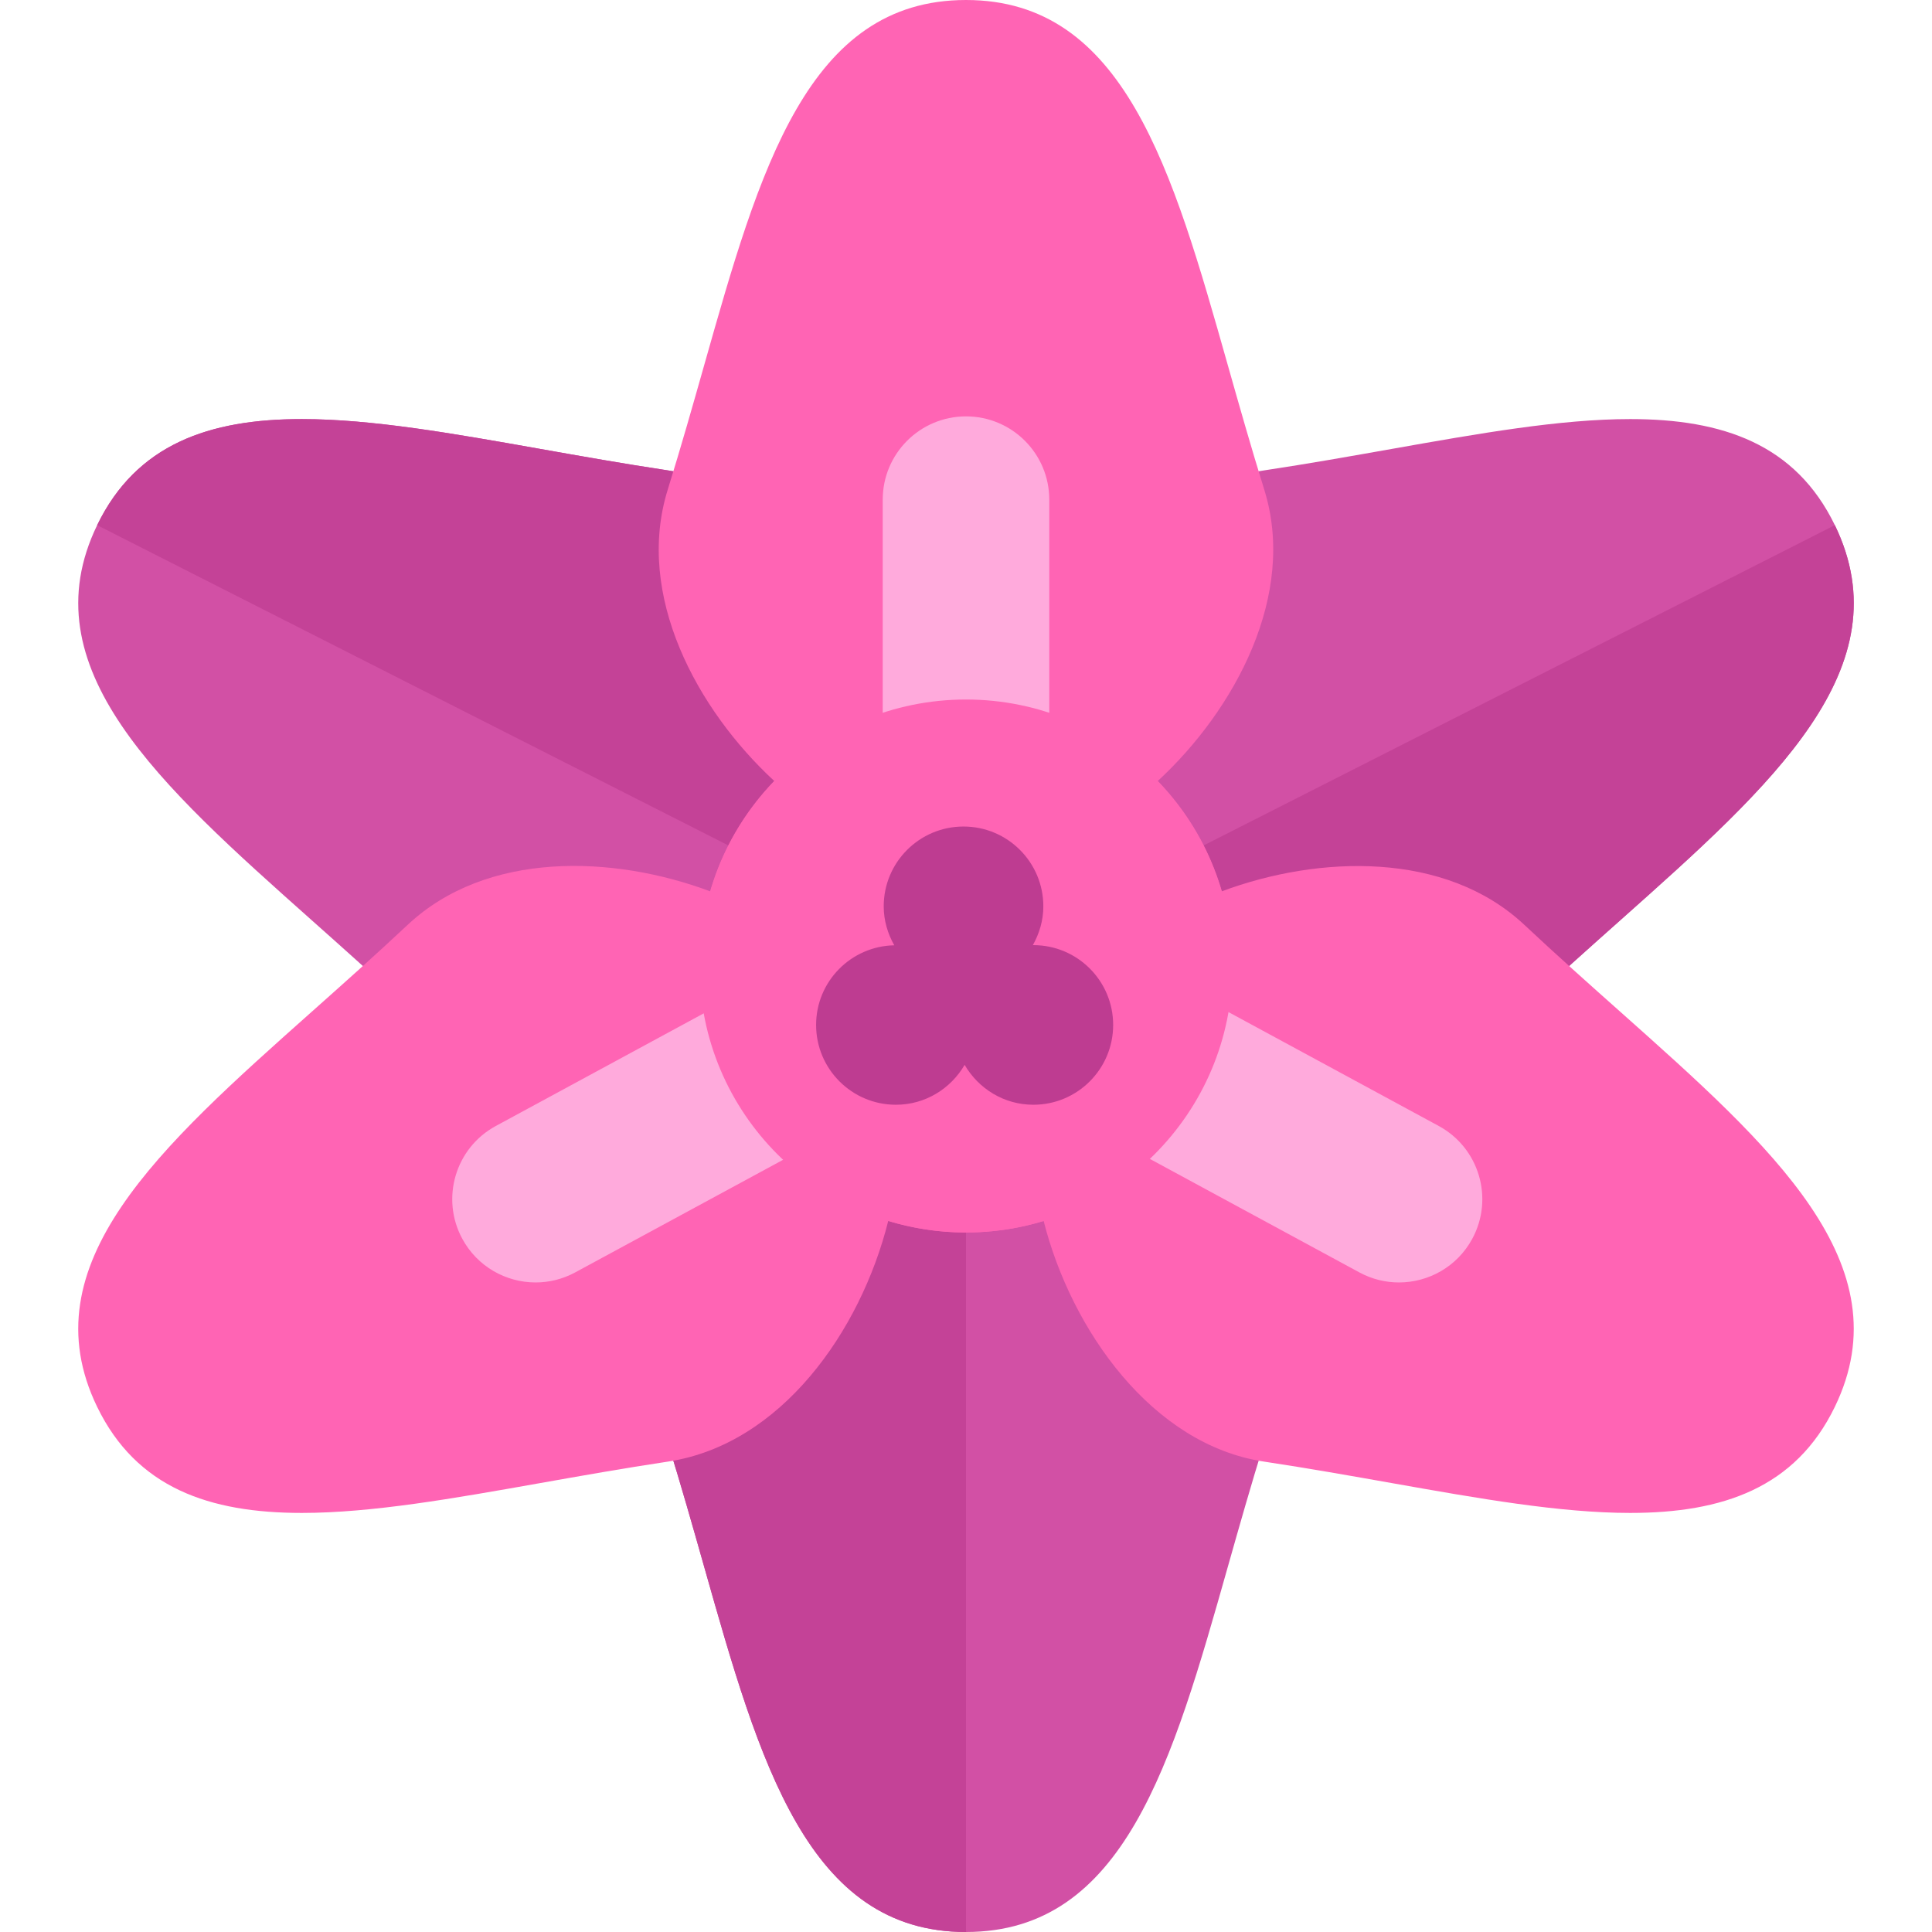
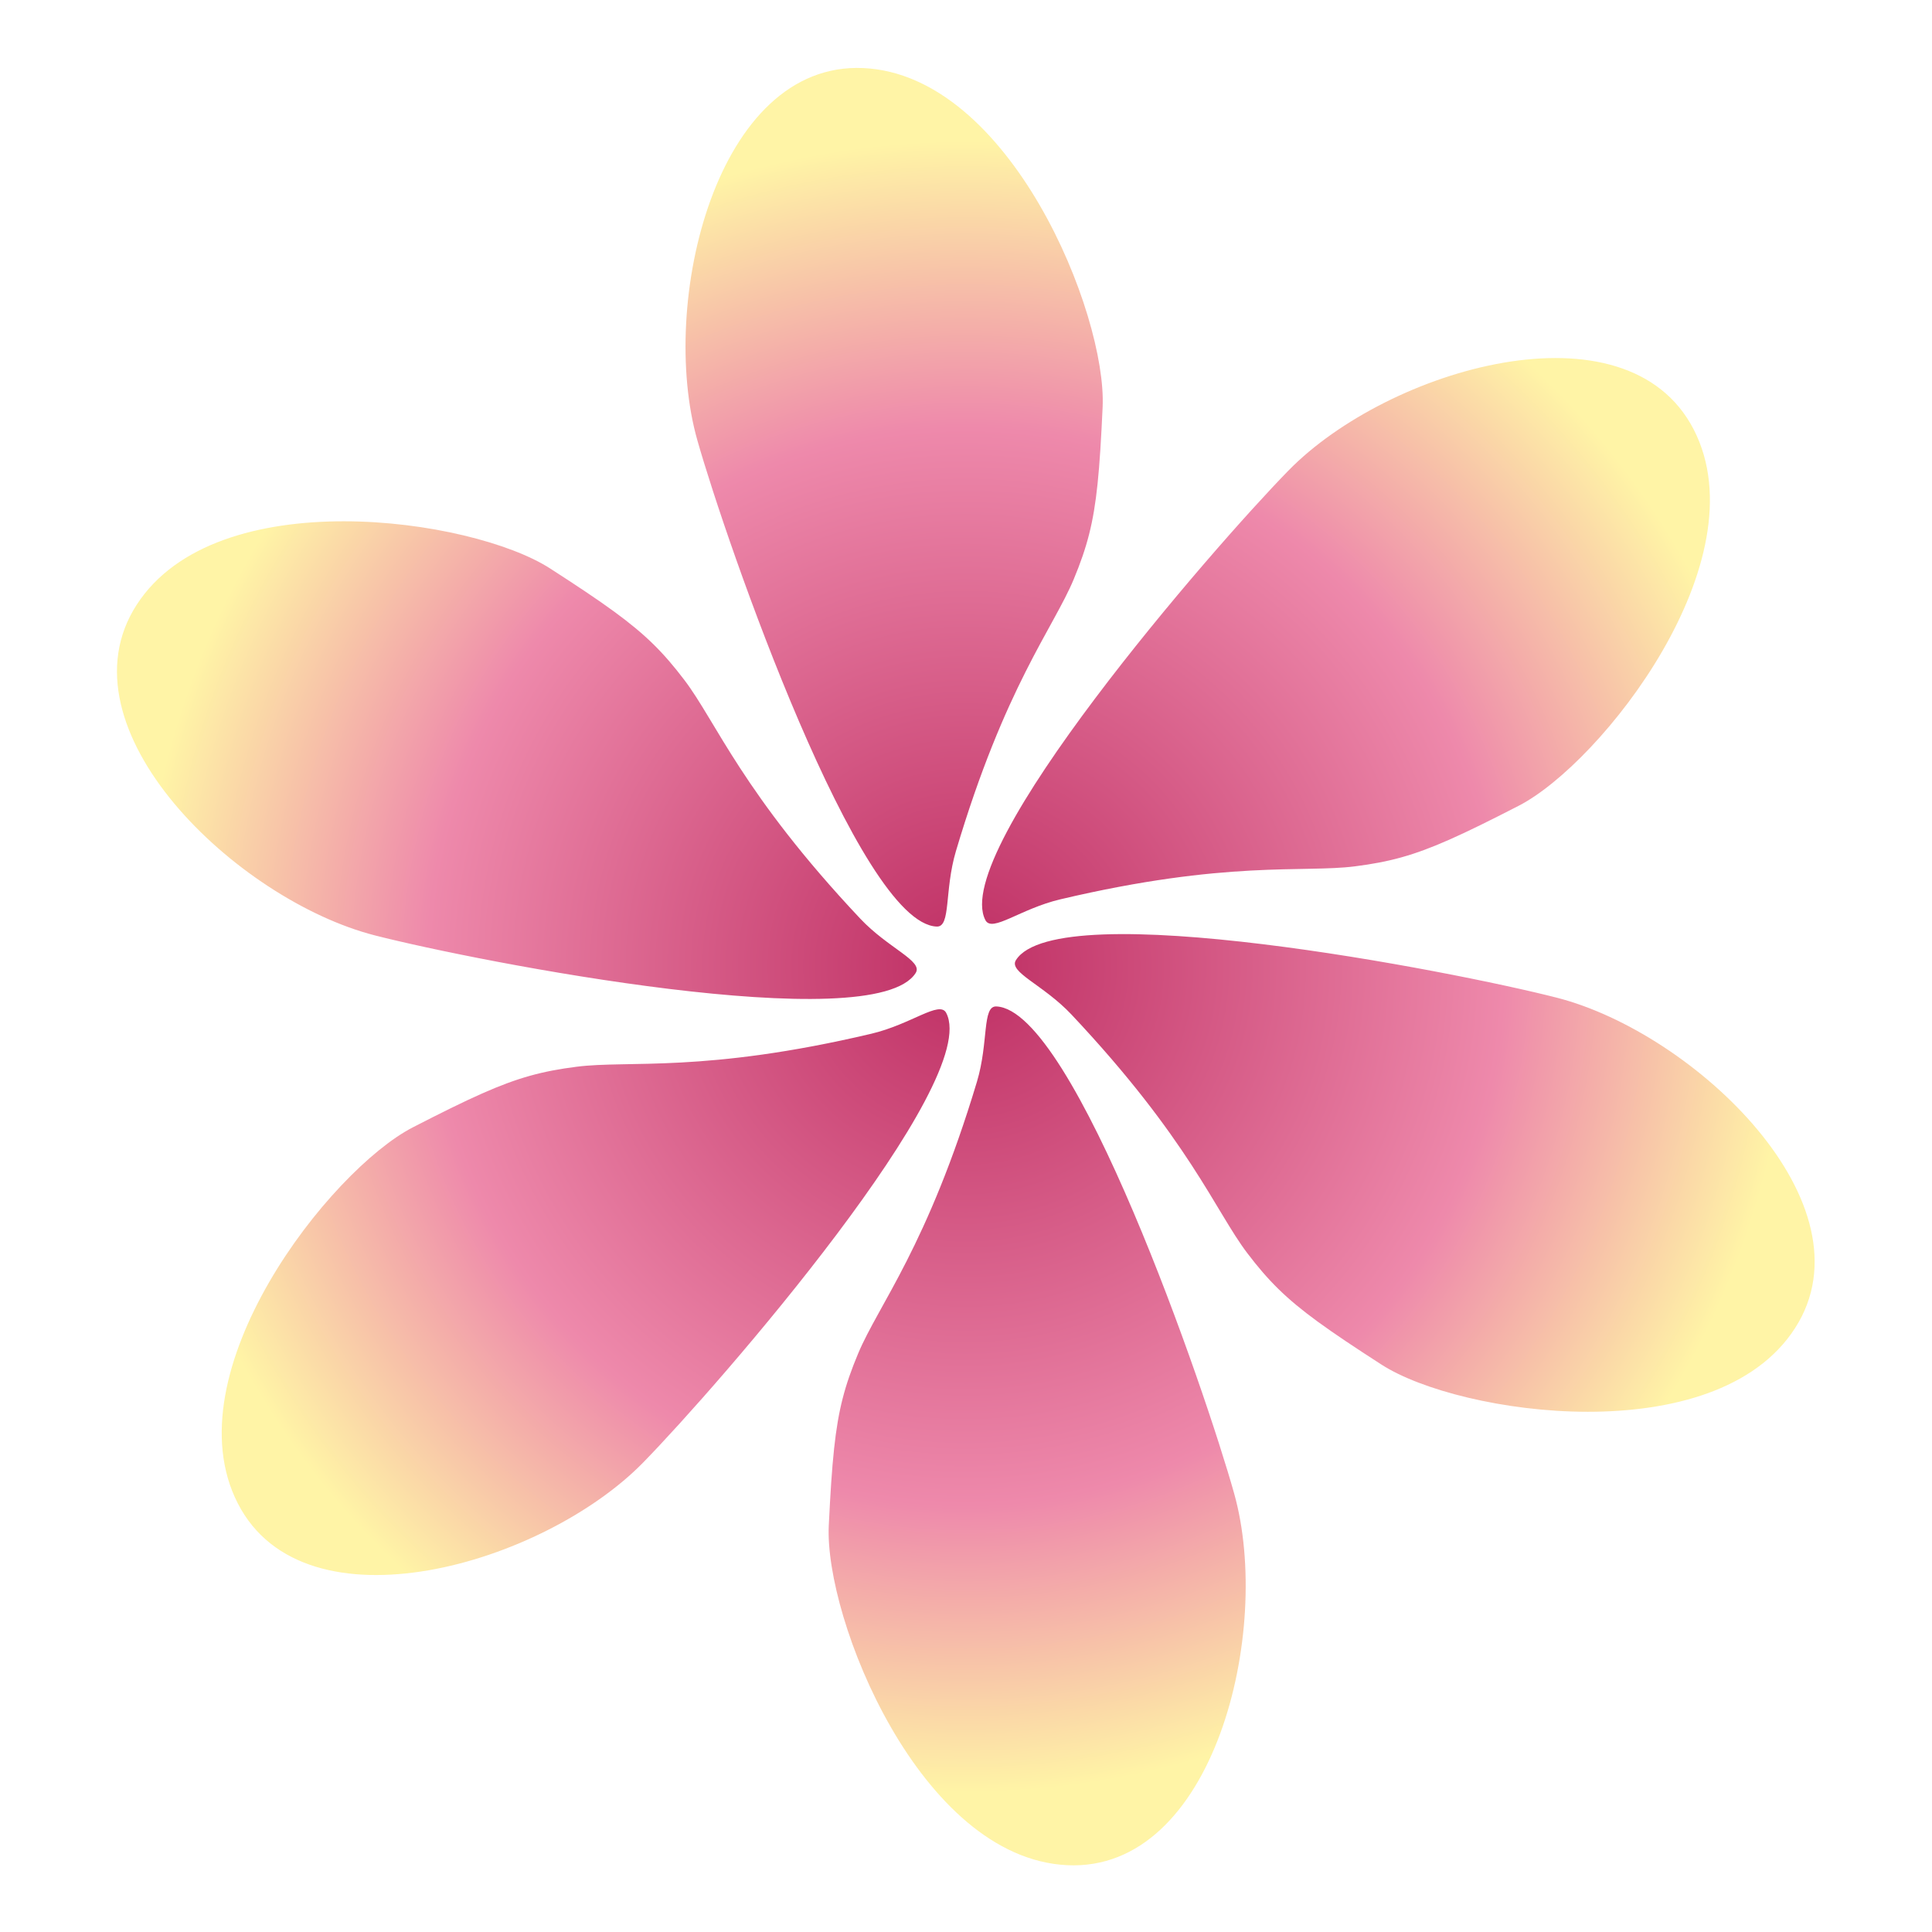
- <svg xmlns="http://www.w3.org/2000/svg" version="1.1" id="Layer_1" x="0px" y="0px" viewBox="0 0 512 512" style="enable-background:new 0 0 512 512;" xml:space="preserve">
-   <path style="fill:#D250A5;" d="M486.254,139.172c-10.414-21.474-29.728-28.113-54.232-28.113c-18.607,0-40.207,3.837-63.155,7.905  c-10.815,1.913-22.151,3.932-33.892,5.698c-29.856,4.512-51.072,34.426-58.423,63.775c-6.507-1.976-13.401-3.059-20.552-3.059  c-7.159,0-14.062,1.084-20.574,3.065c-7.364-29.062-28.868-59.325-58.4-63.78c-11.742-1.768-23.078-3.785-33.892-5.698  c-22.948-4.07-44.547-7.905-63.155-7.905c-24.5,0-43.819,6.638-54.232,28.113c-18.315,37.775,16.509,68.776,56.832,104.672  c8.206,7.302,16.806,14.957,25.47,23.078c20.864,19.56,54.436,18.479,80.195,8.865c3.244,11.122,9.137,21.096,16.969,29.212  c-20.47,18.895-36.936,49.337-28.263,77.208c3.53,11.345,6.668,22.431,9.664,33.004C201.314,467.147,214.017,512,256,512  s54.686-44.853,69.388-96.789c2.996-10.573,6.134-21.66,9.664-33.004c8.689-27.923-7.729-58.263-28.269-77.202  c7.832-8.115,13.727-18.087,16.972-29.207c25.824,9.66,59.273,10.728,80.198-8.876c8.664-8.12,17.263-15.776,25.47-23.078  C469.746,207.948,504.569,176.948,486.254,139.172z" />
-   <g>
-     <path style="fill:#C44297;" d="M216.177,298.311c-1.987,0.009-3.91,0.681-5.465,1.922c-22.874,18.216-43.202,51.638-33.763,81.974   c3.53,11.345,6.668,22.431,9.664,33.004C201.314,467.147,214.017,512,256,512V298.145L216.177,298.311z" />
-     <path style="fill:#C44297;" d="M236.263,202.422c0.922-1.707,1.255-3.663,0.948-5.578c-4.995-31.345-27.789-67.293-60.185-72.181   c-11.742-1.768-23.078-3.785-33.892-5.698c-22.948-4.07-44.547-7.905-63.155-7.905c-24.5,0-43.819,6.638-54.232,28.113   l192.057,97.448L236.263,202.422z" />
-     <path style="fill:#C44297;" d="M310.84,268.294c0.875,1.569,2.216,2.845,3.832,3.638c26.543,12.991,65.806,16.983,89.28-5.009   c8.664-8.12,17.263-15.776,25.47-23.078c40.323-35.896,75.147-66.897,56.832-104.672l-192.817,97.832L310.84,268.294z" />
+ <svg xmlns="http://www.w3.org/2000/svg" width="512px" height="512px" viewBox="0 0 512 512" version="1.1">
+   <defs>
+     <radialGradient cx="50%" cy="50%" fx="50%" fy="50%" r="49.059%" gradientTransform="translate(0.5,0.5),scale(1,0.944505),rotate(-157.7827),translate(-0.5,-0.5)" id="radialGradient-1">
+       <stop stop-color="#BE2E63" offset="0%" />
+       <stop stop-color="#EE89AB" offset="65.181%" />
+       <stop stop-color="#FFF4A6" offset="100%" />
+     </radialGradient>
+   </defs>
+   <g id="Page-1" stroke="none" stroke-width="1" fill="none" fill-rule="evenodd">
+     <path d="M253.326,225.571 C250.211,236.057 252.057,245.691 248.247,245.549 C227.645,244.783 192.615,144.208 184.799,116.652 C174.482,80.277 189.814,16.232 228.792,18.037 C267.77,19.842 293.331,83.221 292.207,107.874 C291.822,116.317 291.429,122.821 290.865,128.239 C289.782,138.639 288.066,145.041 284.555,153.494 C279.217,166.351 266.255,182.033 253.326,225.571 Z M281.007,238.33 C270.36,240.842 262.919,247.233 261.148,243.858 C251.569,225.601 321.414,145.202 341.436,124.719 C367.867,97.681 431.057,79.14 448.871,113.857 C466.685,148.573 424.405,202.262 402.457,213.545 C394.939,217.409 389.102,220.302 384.12,222.506 C374.558,226.737 368.15,228.432 359.071,229.589 C345.261,231.35 325.21,227.901 281.007,238.33 Z M283.953,268.868 C276.454,260.904 267.199,257.655 269.237,254.433 C280.258,237.01 384.808,257.297 412.558,264.396 C449.189,273.766 496.841,319.22 475.683,352.006 C454.525,384.792 386.888,375.021 366.143,361.654 C359.038,357.076 353.614,353.466 349.214,350.255 C340.768,344.089 336.097,339.387 330.555,332.103 C322.126,321.023 315.087,301.934 283.953,268.868 Z M258.896,286.68 C262.044,276.204 260.23,266.564 264.039,266.718 C284.639,267.551 319.345,368.238 327.072,395.819 C337.272,432.227 321.734,496.222 282.762,494.291 C243.789,492.361 218.433,428.901 219.636,404.251 C220.049,395.809 220.462,389.307 221.044,383.891 C222.16,373.494 223.897,367.098 227.434,358.656 C232.814,345.816 245.827,330.176 258.896,286.68 Z M230.893,273.954 C241.539,271.442 248.98,265.051 250.752,268.427 C260.33,286.683 190.486,367.083 170.463,387.566 C144.033,414.603 80.843,433.144 63.029,398.428 C45.214,363.712 87.494,310.022 109.443,298.74 C116.96,294.876 122.798,291.983 127.779,289.779 C137.342,285.547 143.749,283.853 152.829,282.695 C166.639,280.935 186.69,284.384 230.893,273.954 Z M227.946,243.416 C235.445,251.381 244.701,254.629 242.663,257.851 C231.642,275.275 127.091,254.988 99.341,247.889 C62.711,238.518 15.059,193.065 36.217,160.279 C57.375,127.493 125.012,137.264 145.756,150.631 C152.862,155.209 158.286,158.818 162.686,162.03 C171.131,168.196 175.802,172.898 181.345,180.182 C189.774,191.261 196.813,210.35 227.946,243.416 Z" id="Path" fill="url(#radialGradient-1)" />
+     <rect id="Rectangle-2" x="0" y="0" width="512" height="512" />
  </g>
-   <path style="fill:#FF64B4;" d="M429.422,268.156c-8.207-7.302-16.806-14.957-25.47-23.077  c-20.865-19.561-54.435-18.475-80.193-8.858c-3.243-11.125-9.137-21.1-16.97-29.218c20.47-18.895,36.936-49.337,28.263-77.208  c-3.53-11.345-6.668-22.431-9.664-33.004C310.686,44.853,297.983,0,256,0s-54.686,44.853-69.388,96.789  c-2.996,10.573-6.134,21.66-9.664,33.004c-8.689,27.923,7.729,58.263,28.269,77.202c-7.839,8.121-13.736,18.102-16.979,29.234  c-25.823-9.668-59.262-10.759-80.191,8.85c-8.664,8.12-17.263,15.776-25.47,23.078c-40.323,35.896-75.147,66.897-56.832,104.672  c10.414,21.474,29.728,28.113,54.232,28.113c18.607,0,40.206-3.837,63.155-7.905c10.815-1.913,22.151-3.932,33.892-5.698  c29.863-4.513,51.032-34.434,58.371-63.788c6.52,1.986,13.433,3.073,20.602,3.073c7.159,0,14.062-1.084,20.574-3.065  c7.364,29.062,28.868,59.325,58.4,63.78c11.742,1.768,23.078,3.785,33.892,5.698c22.948,4.069,44.547,7.905,63.155,7.905  c24.5,0,43.819-6.638,54.232-28.113C504.569,335.052,469.746,304.052,429.422,268.156z" />
-   <g>
-     <path style="fill:#FFAADC;" d="M141.944,339.862c-7.84,0-15.431-4.181-19.426-11.561c-5.806-10.716-1.823-24.113,8.893-29.913   l57.802-31.31c10.729-5.811,24.116-1.818,29.918,8.897c5.806,10.716,1.823,24.113-8.893,29.913l-57.802,31.31   C149.095,339.009,145.492,339.862,141.944,339.862z" />
-     <path style="fill:#FFAADC;" d="M370.737,339.862c-3.548,0-7.147-0.853-10.492-2.664l-57.802-31.31   c-10.716-5.802-14.698-19.198-8.893-29.913c5.811-10.716,19.186-14.707,29.918-8.897l57.802,31.31   c10.716,5.802,14.698,19.198,8.893,29.913C386.168,335.681,378.578,339.862,370.737,339.862z" />
-     <path style="fill:#FFAADC;" d="M256,216.276c-12.19,0-22.069-9.879-22.069-22.069v-61.793c0-12.19,9.879-22.069,22.069-22.069   c12.19,0,22.069,9.879,22.069,22.069v61.793C278.069,206.397,268.19,216.276,256,216.276z" />
-   </g>
-   <circle style="fill:#FF64B4;" cx="256" cy="256" r="70.621" />
-   <path style="fill:#BE3C91;" d="M273.85,250.47c-0.047,0-0.09,0.013-0.138,0.013c1.719-3.059,2.782-6.537,2.782-10.295  c0-11.681-9.469-21.15-21.15-21.15s-21.15,9.469-21.15,21.15c0,3.77,1.069,7.26,2.797,10.325  c-11.475,0.237-20.716,9.576-20.716,21.107c0,11.681,9.469,21.15,21.15,21.15c7.806,0,14.548-4.276,18.212-10.568  c3.666,6.291,10.407,10.568,18.211,10.568c11.681,0,21.15-9.469,21.15-21.15C294.999,259.938,285.53,250.47,273.85,250.47z" />
</svg>
